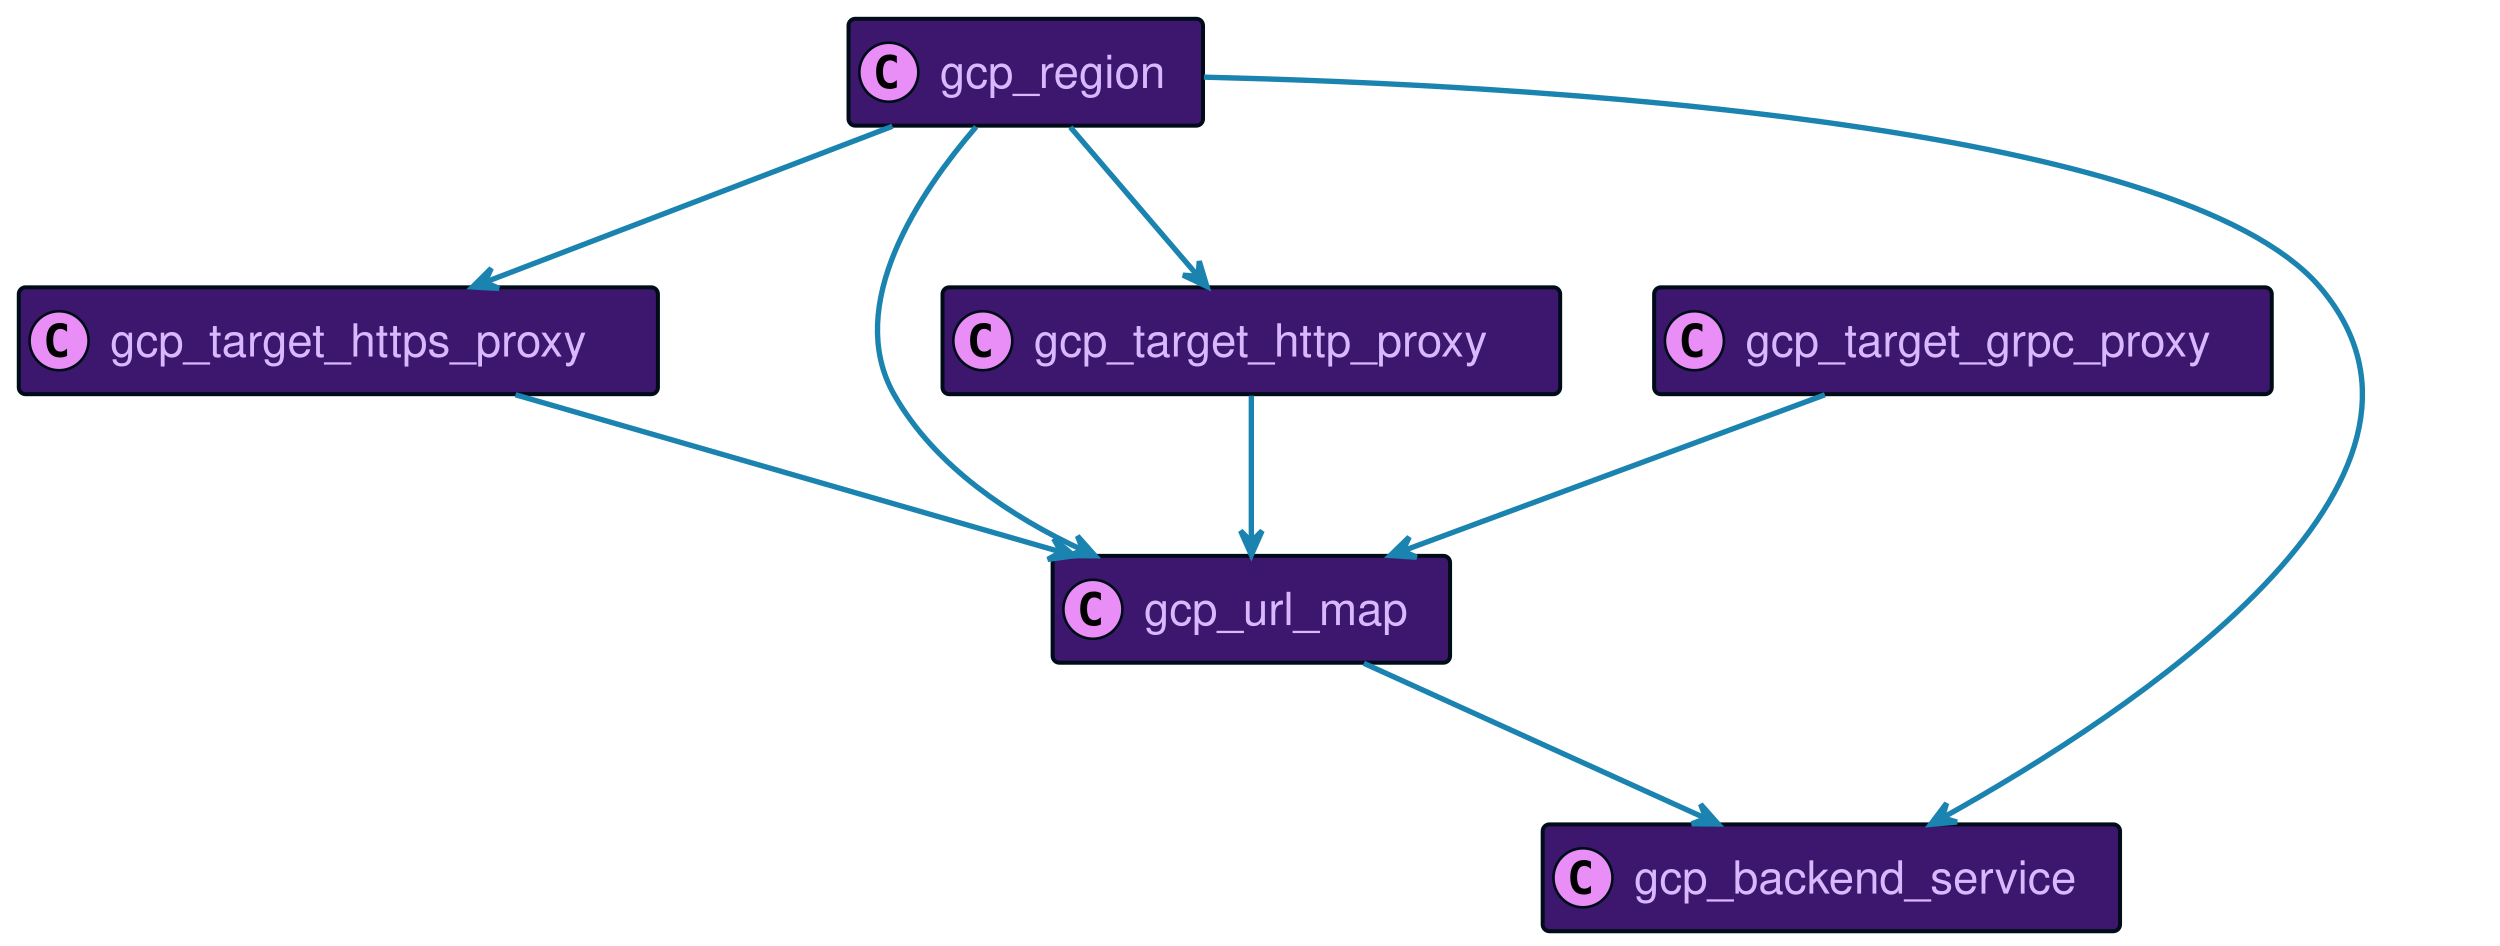
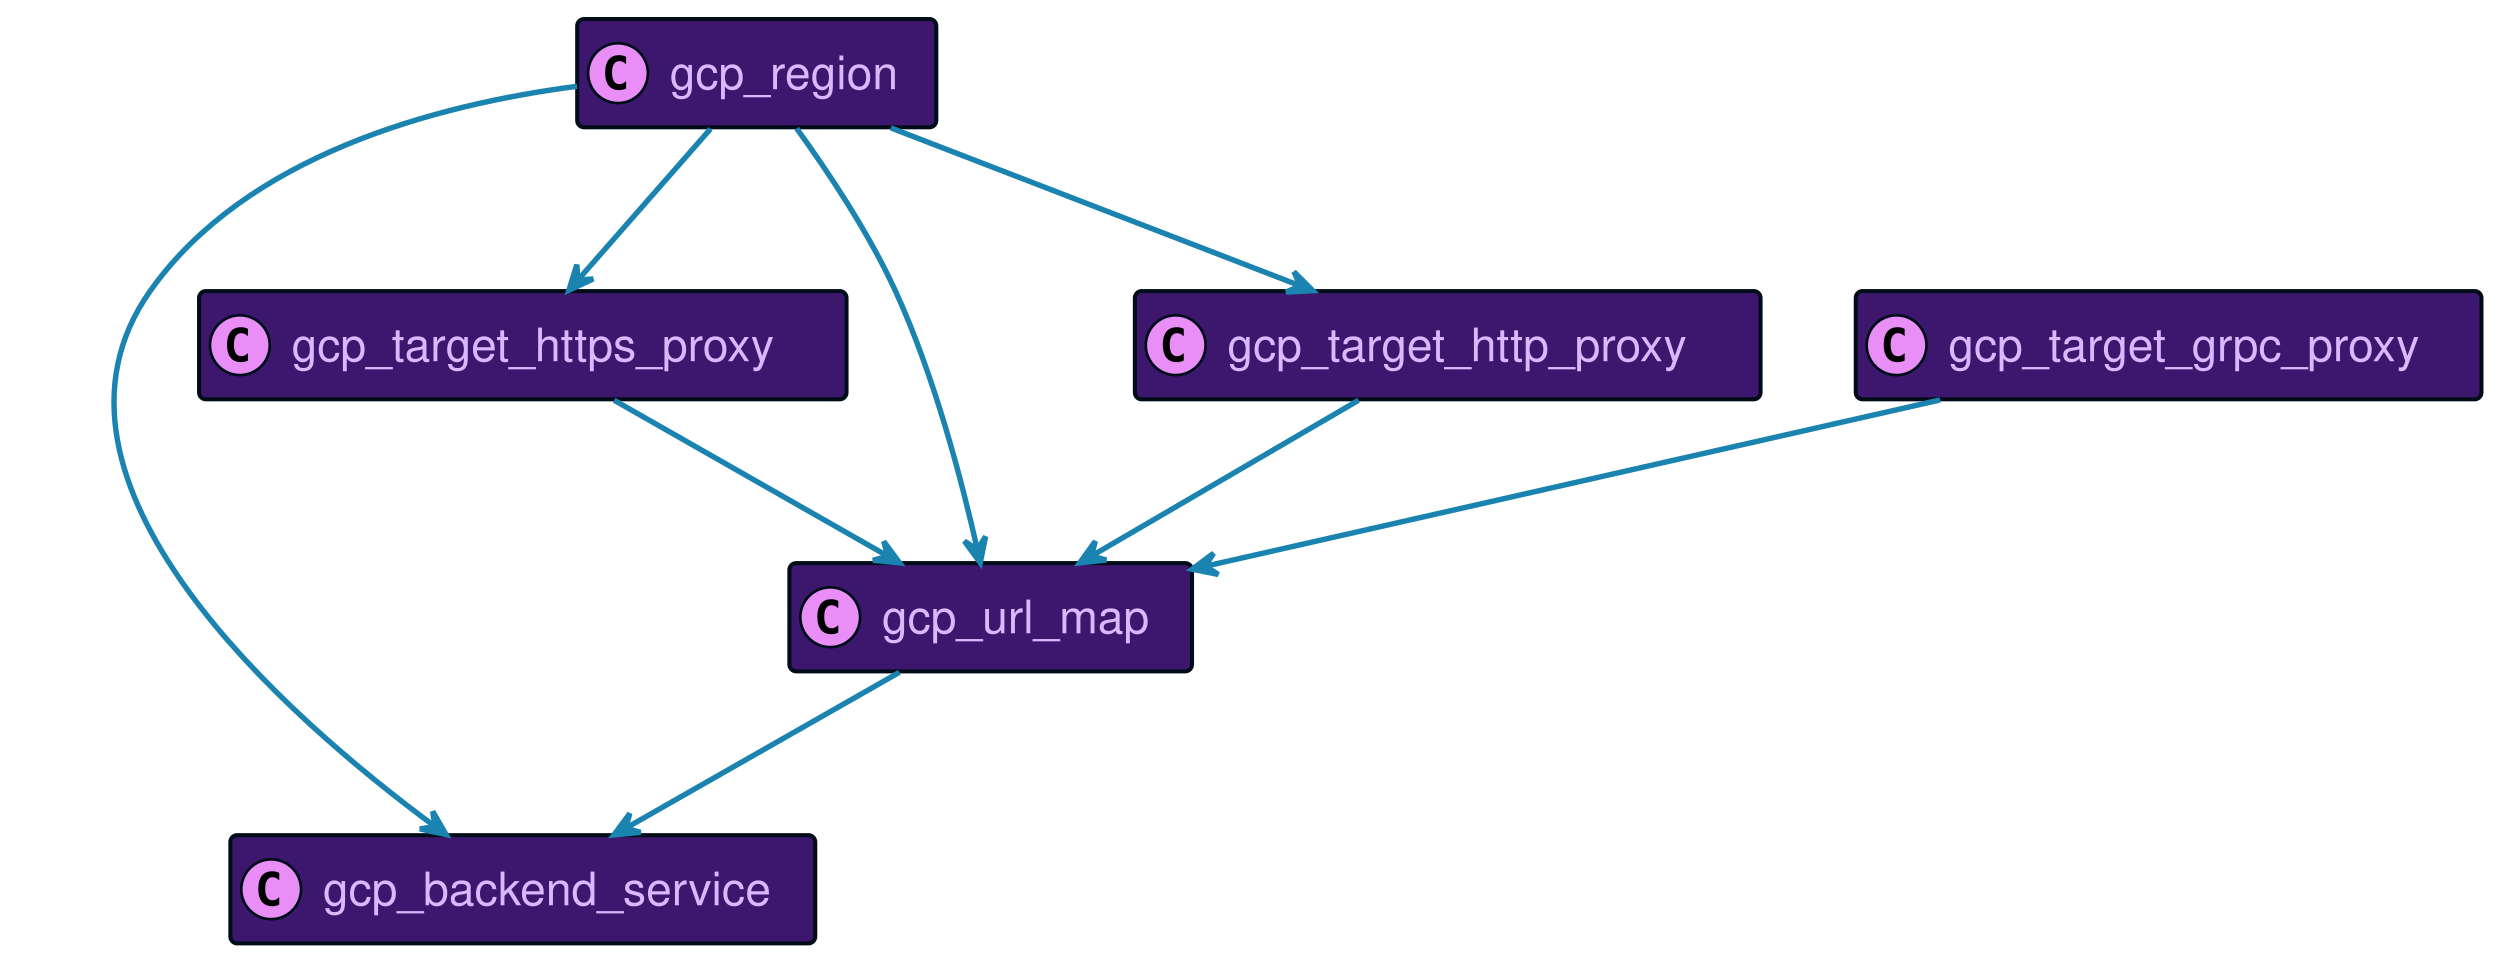
- <svg xmlns="http://www.w3.org/2000/svg" xmlns:xlink="http://www.w3.org/1999/xlink" width="931" height="352" preserveAspectRatio="none" style="width:931px;height:352px;background:#00000000">
-   <a xlink:actuate="onRequest" xlink:href="#a" xlink:show="new" xlink:title="#gcp_target_https_proxy" xlink:type="simple" target="_top">
-     <rect id="a" width="238" height="39.789" x="7" y="107" fill="#3D176E" rx="2.5" ry="2.5" style="stroke:#000d19;stroke-width:1.5" />
-     <circle cx="22" cy="126.894" r="11" fill="#E98DF7" style="stroke:#000d19;stroke-width:1" />
-     <path d="M24.969 132.535q-.578.297-1.219.438-.64.156-1.344.156-2.5 0-3.828-1.64-1.312-1.657-1.312-4.782t1.312-4.781q1.328-1.657 3.828-1.657.703 0 1.344.157.656.156 1.219.453v2.719q-.625-.579-1.219-.844-.594-.281-1.219-.281-1.343 0-2.031 1.078-.688 1.062-.688 3.156 0 2.094.688 3.172.688 1.062 2.031 1.062.625 0 1.219-.265.594-.281 1.219-.86v2.72Z" />
-     <text x="41" y="132.78" fill="#D9B8FF" font-family="Helvetica" font-size="17" textLength="196">gcp_target_https_proxy</text>
+ <svg xmlns="http://www.w3.org/2000/svg" xmlns:xlink="http://www.w3.org/1999/xlink" width="919" height="352" preserveAspectRatio="none" style="width:919px;height:352px;background:#00000000">
+   <a xlink:actuate="onRequest" xlink:href="#a" xlink:show="new" xlink:title="#gcp_backend_service" xlink:type="simple" target="_top">
+     <rect id="a" width="215" height="39.789" x="84.68" y="307" fill="#3D176E" rx="2.5" ry="2.5" style="stroke:#000d19;stroke-width:1.5" />
+     <circle cx="99.68" cy="326.894" r="11" fill="#E98DF7" style="stroke:#000d19;stroke-width:1" />
+     <path d="M102.649 332.535q-.578.297-1.219.438-.64.156-1.344.156-2.5 0-3.828-1.64-1.312-1.657-1.312-4.782t1.312-4.781q1.328-1.656 3.828-1.656.703 0 1.344.156.656.156 1.219.453v2.719q-.625-.579-1.219-.844-.594-.281-1.219-.281-1.343 0-2.031 1.078-.688 1.062-.688 3.156 0 2.094.688 3.172.688 1.062 2.031 1.062.625 0 1.219-.265.594-.281 1.219-.86v2.72Z" />
+     <text x="118.68" y="332.78" fill="#D9B8FF" font-family="Helvetica" font-size="17" textLength="173">gcp_backend_service</text>
  </a>
-   <a xlink:actuate="onRequest" xlink:href="#b" xlink:show="new" xlink:title="#gcp_url_map" xlink:type="simple" target="_top">
-     <rect id="b" width="148" height="39.789" x="392" y="207" fill="#3D176E" rx="2.5" ry="2.5" style="stroke:#000d19;stroke-width:1.5" />
-     <circle cx="407" cy="226.894" r="11" fill="#E98DF7" style="stroke:#000d19;stroke-width:1" />
-     <path d="M409.969 232.535q-.578.297-1.219.438-.64.156-1.344.156-2.5 0-3.828-1.64-1.312-1.657-1.312-4.782t1.312-4.781q1.328-1.656 3.828-1.656.703 0 1.344.156.656.156 1.219.453v2.719q-.625-.579-1.219-.844-.594-.281-1.219-.281-1.344 0-2.031 1.078-.688 1.062-.688 3.156 0 2.094.688 3.172.688 1.062 2.031 1.062.625 0 1.219-.265.594-.281 1.219-.86v2.72Z" />
-     <text x="426" y="232.78" fill="#D9B8FF" font-family="Helvetica" font-size="17" textLength="106">gcp_url_map</text>
+   <a xlink:actuate="onRequest" xlink:href="#b" xlink:show="new" xlink:title="#gcp_target_https_proxy" xlink:type="simple" target="_top">
+     <rect id="b" width="238" height="39.789" x="73.18" y="107" fill="#3D176E" rx="2.5" ry="2.5" style="stroke:#000d19;stroke-width:1.5" />
+     <circle cx="88.18" cy="126.894" r="11" fill="#E98DF7" style="stroke:#000d19;stroke-width:1" />
+     <path d="M91.149 132.535q-.578.297-1.219.438-.64.156-1.344.156-2.5 0-3.828-1.64-1.312-1.657-1.312-4.782t1.312-4.781q1.328-1.657 3.828-1.657.703 0 1.344.157.656.156 1.219.453v2.719q-.625-.579-1.219-.844-.594-.281-1.219-.281-1.343 0-2.031 1.078-.688 1.062-.688 3.156 0 2.094.688 3.172.688 1.062 2.031 1.062.625 0 1.219-.265.594-.281 1.219-.86v2.72Z" />
+     <text x="107.18" y="132.78" fill="#D9B8FF" font-family="Helvetica" font-size="17" textLength="196">gcp_target_https_proxy</text>
  </a>
-   <a xlink:actuate="onRequest" xlink:href="#c" xlink:show="new" xlink:title="#gcp_backend_service" xlink:type="simple" target="_top">
-     <rect id="c" width="215" height="39.789" x="574.5" y="307" fill="#3D176E" rx="2.5" ry="2.5" style="stroke:#000d19;stroke-width:1.5" />
-     <circle cx="589.5" cy="326.894" r="11" fill="#E98DF7" style="stroke:#000d19;stroke-width:1" />
-     <path d="M592.469 332.535q-.578.297-1.219.438-.64.156-1.344.156-2.5 0-3.828-1.64-1.312-1.657-1.312-4.782t1.312-4.781q1.328-1.656 3.828-1.656.703 0 1.344.156.656.156 1.219.453v2.719q-.625-.579-1.219-.844-.594-.281-1.219-.281-1.343 0-2.031 1.078-.688 1.062-.688 3.156 0 2.094.688 3.172.688 1.062 2.031 1.062.625 0 1.219-.265.594-.281 1.219-.86v2.72Z" />
-     <text x="608.5" y="332.78" fill="#D9B8FF" font-family="Helvetica" font-size="17" textLength="173">gcp_backend_service</text>
+   <a xlink:actuate="onRequest" xlink:href="#c" xlink:show="new" xlink:title="#gcp_url_map" xlink:type="simple" target="_top">
+     <rect id="c" width="148" height="39.789" x="290.18" y="207" fill="#3D176E" rx="2.5" ry="2.5" style="stroke:#000d19;stroke-width:1.5" />
+     <circle cx="305.18" cy="226.894" r="11" fill="#E98DF7" style="stroke:#000d19;stroke-width:1" />
+     <path d="M308.149 232.535q-.578.297-1.219.438-.64.156-1.344.156-2.5 0-3.828-1.64-1.312-1.657-1.312-4.782t1.312-4.781q1.328-1.656 3.828-1.656.703 0 1.344.156.656.156 1.219.453v2.719q-.625-.579-1.219-.844-.594-.281-1.219-.281-1.344 0-2.031 1.078-.688 1.062-.688 3.156 0 2.094.688 3.172.688 1.062 2.031 1.062.625 0 1.219-.265.594-.281 1.219-.86v2.72Z" />
+     <text x="324.18" y="232.78" fill="#D9B8FF" font-family="Helvetica" font-size="17" textLength="106">gcp_url_map</text>
  </a>
-   <a xlink:actuate="onRequest" xlink:href="#d" xlink:show="new" xlink:title="#gcp_target_grpc_proxy" xlink:type="simple" target="_top">
-     <rect id="d" width="230" height="39.789" x="616" y="107" fill="#3D176E" rx="2.5" ry="2.5" style="stroke:#000d19;stroke-width:1.5" />
-     <circle cx="631" cy="126.894" r="11" fill="#E98DF7" style="stroke:#000d19;stroke-width:1" />
-     <path d="M633.969 132.535q-.578.297-1.219.438-.64.156-1.344.156-2.5 0-3.828-1.64-1.312-1.657-1.312-4.782t1.312-4.781q1.328-1.657 3.828-1.657.703 0 1.344.157.656.156 1.219.453v2.719q-.625-.579-1.219-.844-.594-.281-1.219-.281-1.343 0-2.031 1.078-.688 1.062-.688 3.156 0 2.094.688 3.172.688 1.062 2.031 1.062.625 0 1.219-.265.594-.281 1.219-.86v2.72Z" />
-     <text x="650" y="132.78" fill="#D9B8FF" font-family="Helvetica" font-size="17" textLength="188">gcp_target_grpc_proxy</text>
+   <a xlink:actuate="onRequest" xlink:href="#d" xlink:show="new" xlink:title="#gcp_region" xlink:type="simple" target="_top">
+     <rect id="d" width="132" height="39.789" x="212.18" y="7" fill="#3D176E" rx="2.5" ry="2.5" style="stroke:#000d19;stroke-width:1.5" />
+     <circle cx="227.18" cy="26.895" r="11" fill="#E98DF7" style="stroke:#000d19;stroke-width:1" />
+     <path d="M230.149 32.535q-.578.297-1.219.438-.64.156-1.344.156-2.5 0-3.828-1.64-1.312-1.657-1.312-4.782t1.312-4.781q1.328-1.656 3.828-1.656.703 0 1.344.156.656.156 1.219.453v2.719q-.625-.578-1.219-.844-.594-.281-1.219-.281-1.344 0-2.031 1.078-.688 1.062-.688 3.156 0 2.094.688 3.172.688 1.062 2.031 1.062.625 0 1.219-.265.594-.281 1.219-.86v2.72Z" />
+     <text x="246.18" y="32.78" fill="#D9B8FF" font-family="Helvetica" font-size="17" textLength="90">gcp_region</text>
  </a>
  <a xlink:actuate="onRequest" xlink:href="#e" xlink:show="new" xlink:title="#gcp_target_http_proxy" xlink:type="simple" target="_top">
-     <rect id="e" width="230" height="39.789" x="351" y="107" fill="#3D176E" rx="2.5" ry="2.5" style="stroke:#000d19;stroke-width:1.5" />
-     <circle cx="366" cy="126.894" r="11" fill="#E98DF7" style="stroke:#000d19;stroke-width:1" />
-     <path d="M368.969 132.535q-.578.297-1.219.438-.64.156-1.344.156-2.5 0-3.828-1.64-1.312-1.657-1.312-4.782t1.312-4.781q1.328-1.657 3.828-1.657.703 0 1.344.157.656.156 1.219.453v2.719q-.625-.579-1.219-.844-.594-.281-1.219-.281-1.344 0-2.031 1.078-.688 1.062-.688 3.156 0 2.094.688 3.172.688 1.062 2.031 1.062.625 0 1.219-.265.594-.281 1.219-.86v2.72Z" />
-     <text x="385" y="132.78" fill="#D9B8FF" font-family="Helvetica" font-size="17" textLength="188">gcp_target_http_proxy</text>
+     <rect id="e" width="230" height="39.789" x="417.18" y="107" fill="#3D176E" rx="2.5" ry="2.5" style="stroke:#000d19;stroke-width:1.5" />
+     <circle cx="432.18" cy="126.894" r="11" fill="#E98DF7" style="stroke:#000d19;stroke-width:1" />
+     <path d="M435.149 132.535q-.578.297-1.219.438-.64.156-1.344.156-2.5 0-3.828-1.64-1.312-1.657-1.312-4.782t1.312-4.781q1.328-1.657 3.828-1.657.703 0 1.344.157.656.156 1.219.453v2.719q-.625-.579-1.219-.844-.594-.281-1.219-.281-1.344 0-2.031 1.078-.688 1.062-.688 3.156 0 2.094.688 3.172.688 1.062 2.031 1.062.625 0 1.219-.265.594-.281 1.219-.86v2.72Z" />
+     <text x="451.18" y="132.78" fill="#D9B8FF" font-family="Helvetica" font-size="17" textLength="188">gcp_target_http_proxy</text>
  </a>
-   <a xlink:actuate="onRequest" xlink:href="#f" xlink:show="new" xlink:title="#gcp_region" xlink:type="simple" target="_top">
-     <rect id="f" width="132" height="39.789" x="316" y="7" fill="#3D176E" rx="2.5" ry="2.5" style="stroke:#000d19;stroke-width:1.5" />
-     <circle cx="331" cy="26.895" r="11" fill="#E98DF7" style="stroke:#000d19;stroke-width:1" />
-     <path d="M333.969 32.535q-.578.297-1.219.438-.64.156-1.344.156-2.5 0-3.828-1.64-1.312-1.657-1.312-4.782t1.312-4.781q1.328-1.656 3.828-1.656.703 0 1.344.156.656.156 1.219.453v2.719q-.625-.578-1.219-.844-.594-.281-1.219-.281-1.344 0-2.031 1.078-.688 1.062-.688 3.156 0 2.094.688 3.172.688 1.062 2.031 1.062.625 0 1.219-.265.594-.281 1.219-.86v2.72Z" />
-     <text x="350" y="32.78" fill="#D9B8FF" font-family="Helvetica" font-size="17" textLength="90">gcp_region</text>
+   <a xlink:actuate="onRequest" xlink:href="#f" xlink:show="new" xlink:title="#gcp_target_grpc_proxy" xlink:type="simple" target="_top">
+     <rect id="f" width="230" height="39.789" x="682.18" y="107" fill="#3D176E" rx="2.5" ry="2.5" style="stroke:#000d19;stroke-width:1.5" />
+     <circle cx="697.18" cy="126.894" r="11" fill="#E98DF7" style="stroke:#000d19;stroke-width:1" />
+     <path d="M700.149 132.535q-.578.297-1.219.438-.64.156-1.344.156-2.5 0-3.828-1.64-1.312-1.657-1.312-4.782t1.312-4.781q1.328-1.657 3.828-1.657.703 0 1.344.157.656.156 1.219.453v2.719q-.625-.579-1.219-.844-.594-.281-1.219-.281-1.344 0-2.031 1.078-.688 1.062-.688 3.156 0 2.094.688 3.172.688 1.062 2.031 1.062.625 0 1.219-.265.594-.281 1.219-.86v2.72Z" />
+     <text x="716.18" y="132.78" fill="#D9B8FF" font-family="Helvetica" font-size="17" textLength="188">gcp_target_grpc_proxy</text>
  </a>
-   <path fill="none" d="M191.96 147.01c58.32 16.81 143.19 41.27 202.99 58.51" style="stroke:#1a83af;stroke-width:2" />
-   <path fill="#1A83AF" d="m399.94 206.96-7.537-6.34 2.733 4.953-4.952 2.734 9.756-1.347z" style="stroke:#1a83af;stroke-width:2" />
-   <path fill="none" d="M507.9 247.01c36.4 16.52 89.07 40.41 126.94 57.59" style="stroke:#1a83af;stroke-width:2" />
-   <path fill="#1A83AF" d="m639.85 306.87-6.538-7.366 1.986 5.297-5.297 1.986 9.849.083z" style="stroke:#1a83af;stroke-width:2" />
-   <path fill="none" d="M679.59 147.01c-45.11 16.68-110.59 40.9-157.14 58.12" style="stroke:#1a83af;stroke-width:2" />
-   <path fill="#1A83AF" d="m517.72 206.87 9.828.638-5.137-2.369 2.368-5.137-7.059 6.868z" style="stroke:#1a83af;stroke-width:2" />
-   <path fill="none" d="M466 147.36v54.3" style="stroke:#1a83af;stroke-width:2" />
-   <path fill="#1A83AF" d="m466 206.68 4-9-4 4-4-4 4 9z" style="stroke:#1a83af;stroke-width:2" />
-   <path fill="none" d="M398.6 47.36c13.57 15.84 32.82 38.3 47.27 55.16" style="stroke:#1a83af;stroke-width:2" />
-   <path fill="#1A83AF" d="m449.44 106.68-2.838-9.431-.423 5.64-5.641-.423 8.902 4.214z" style="stroke:#1a83af;stroke-width:2" />
-   <path fill="none" d="M332.34 47.01c-43.49 16.65-106.59 40.8-151.54 58.01" style="stroke:#1a83af;stroke-width:2" />
-   <path fill="#1A83AF" d="m175.96 106.87 9.835.523-5.165-2.308 2.309-5.165-6.979 6.95z" style="stroke:#1a83af;stroke-width:2" />
-   <path fill="none" d="M363.5 47.24C342.65 71.36 313.99 113.6 333 147c15.26 26.81 43.6 45.46 70.21 57.88" style="stroke:#1a83af;stroke-width:2" />
-   <path fill="#1A83AF" d="m407.8 206.98-6.538-7.366 1.986 5.297-5.296 1.986 9.848.083z" style="stroke:#1a83af;stroke-width:2" />
-   <path fill="none" d="M448.36 28.73C567.8 31.61 811.44 45.12 864 107c60.99 71.8-69.67 158.06-140.45 197.46" style="stroke:#1a83af;stroke-width:2" />
-   <path fill="#1A83AF" d="m718.97 306.99 9.81-.874-5.44-1.554 1.555-5.44-5.925 7.868z" style="stroke:#1a83af;stroke-width:2" />
+   <path fill="none" d="M225.76 147.13c28.88 16.46 70.53 40.19 100.59 57.31" style="stroke:#1a83af;stroke-width:2" />
+   <path fill="#1A83AF" d="m330.7 206.92-5.855-7.92 1.506 5.453-5.453 1.506 9.802.961z" style="stroke:#1a83af;stroke-width:2" />
+   <path fill="none" d="M330.61 247.13c-28.88 16.46-70.53 40.19-100.59 57.31" style="stroke:#1a83af;stroke-width:2" />
+   <path fill="#1A83AF" d="m225.67 306.92 9.802-.961-5.453-1.506 1.506-5.453-5.855 7.92z" style="stroke:#1a83af;stroke-width:2" />
+   <path fill="none" d="M327.46 47.01c43.15 16.65 105.75 40.8 150.35 58.01" style="stroke:#1a83af;stroke-width:2" />
+   <path fill="#1A83AF" d="m482.61 106.87-6.96-6.969 2.294 5.171-5.17 2.294 9.836-.496z" style="stroke:#1a83af;stroke-width:2" />
+   <path fill="none" d="M212.13 31.71C160.02 38.52 90.44 57.1 55.18 107 6 176.61 105.35 263.56 159.8 303.74" style="stroke:#1a83af;stroke-width:2" />
+   <path fill="#1A83AF" d="m163.96 306.79-4.903-8.542.867 5.59-5.59.867 9.626 2.085z" style="stroke:#1a83af;stroke-width:2" />
+   <path fill="none" d="M261.19 47.36c-13.9 15.84-33.6 38.3-48.4 55.16" style="stroke:#1a83af;stroke-width:2" />
+   <path fill="#1A83AF" d="m209.14 106.68 8.936-4.142-5.644.378-.378-5.644-2.914 9.408z" style="stroke:#1a83af;stroke-width:2" />
+   <path fill="none" d="M292.84 47.22c11.22 15.46 26.42 38.11 36.34 59.78 14.41 31.44 24.51 70.26 30.05 94.83" style="stroke:#1a83af;stroke-width:2" />
+   <path fill="#1A83AF" d="m360.34 206.85 1.973-9.65-3.047 4.767-4.766-3.048 5.84 7.931z" style="stroke:#1a83af;stroke-width:2" />
+   <path fill="none" d="M499.39 147.13c-28.09 16.39-68.56 39.99-97.89 57.1" style="stroke:#1a83af;stroke-width:2" />
+   <path fill="#1A83AF" d="m396.89 206.92 9.79-1.076-5.47-1.442 1.442-5.47-5.762 7.988z" style="stroke:#1a83af;stroke-width:2" />
+   <path fill="none" d="M713.18 147.01c-78.09 17.68-193.55 43.81-269.99 61.11" style="stroke:#1a83af;stroke-width:2" />
+   <path fill="#1A83AF" d="m438.21 209.25 9.66 1.92-4.783-3.021 3.02-4.783-7.897 5.884z" style="stroke:#1a83af;stroke-width:2" />
</svg>
